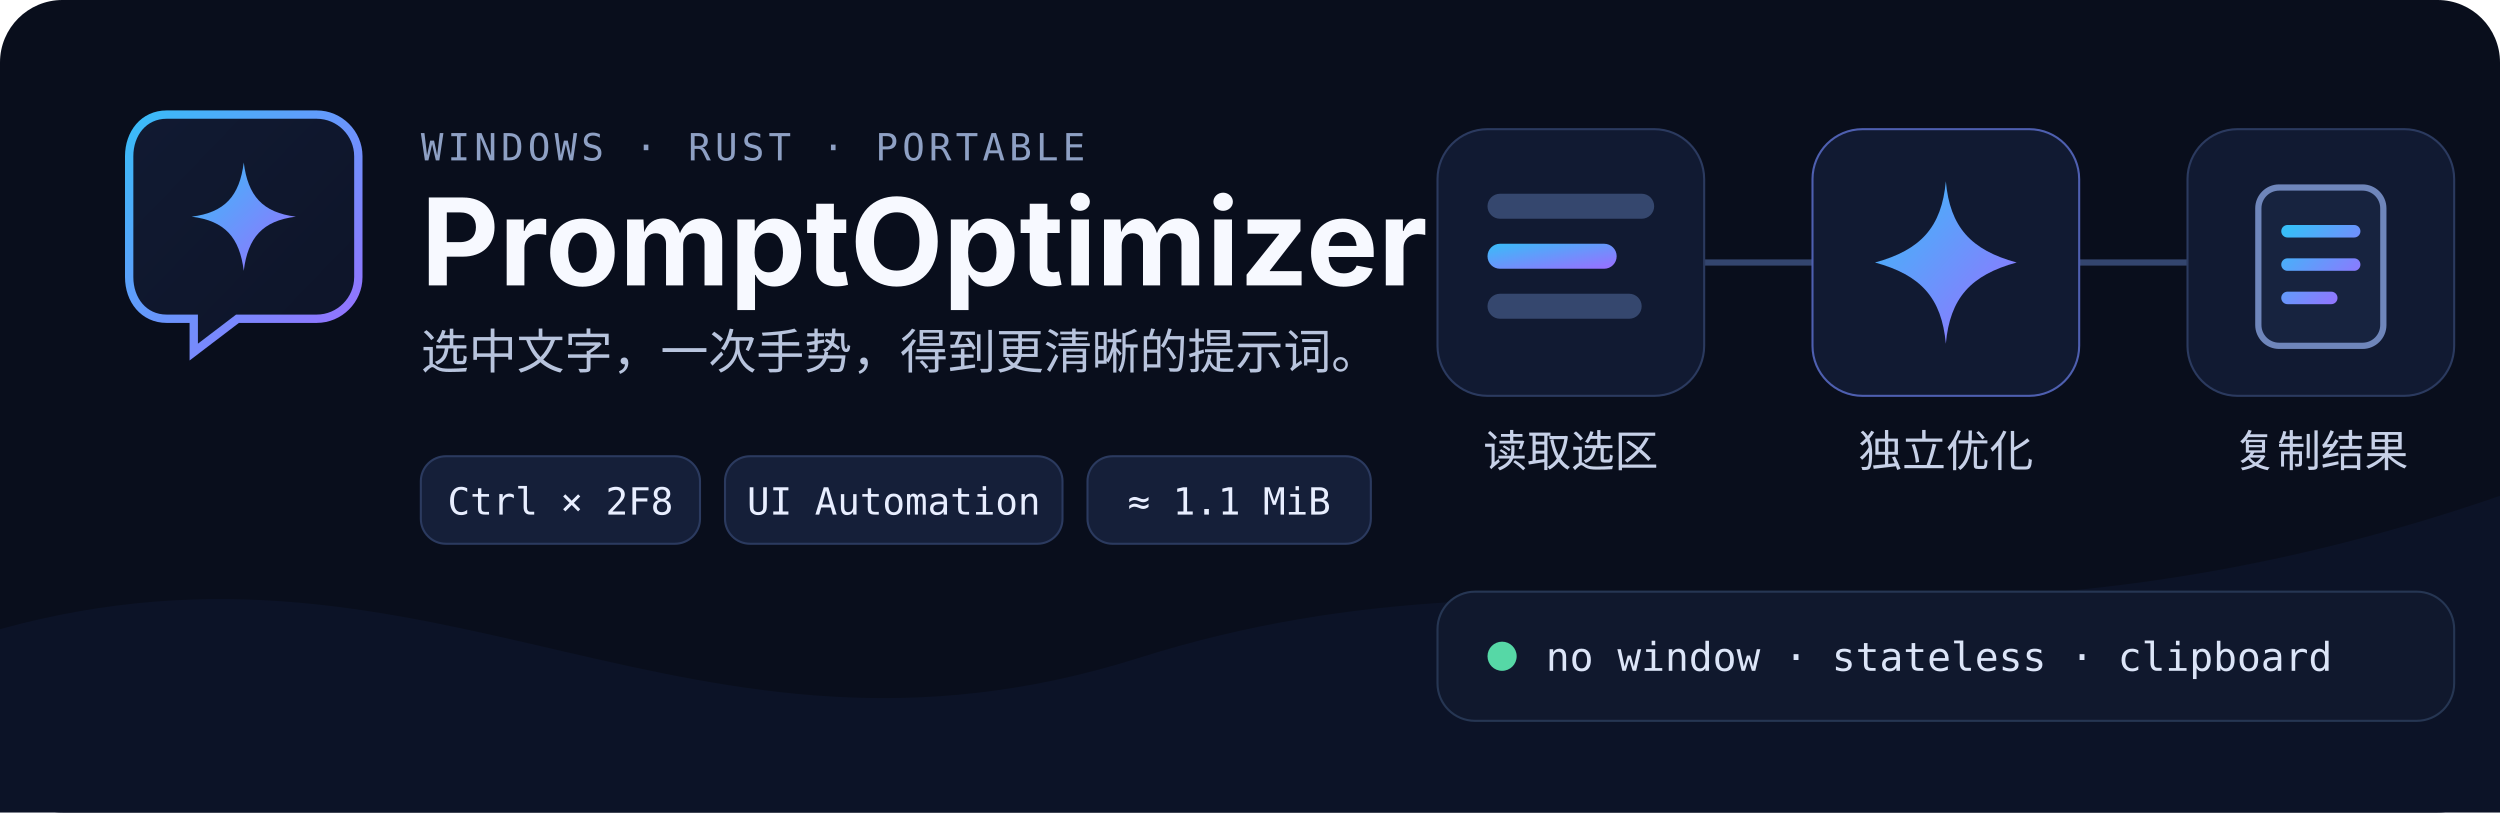
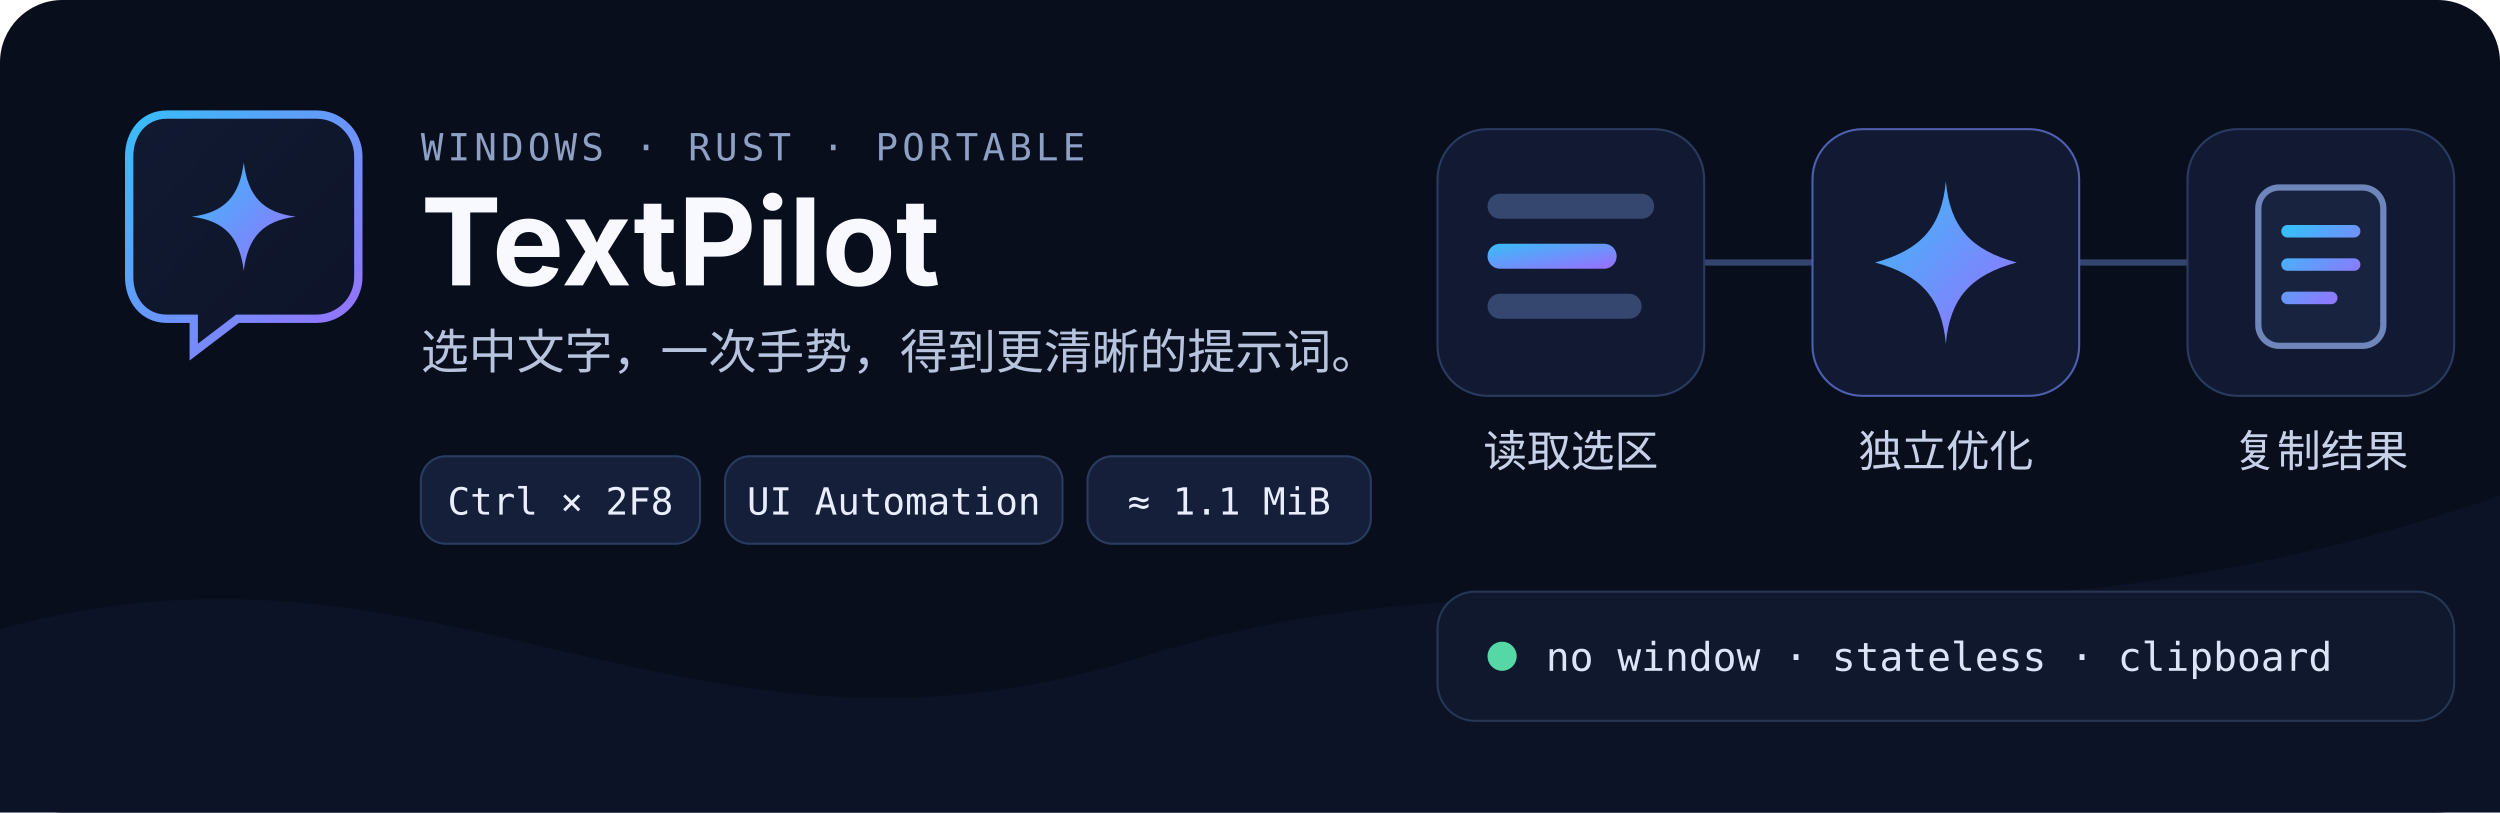
<svg xmlns="http://www.w3.org/2000/svg" width="1200" height="390" viewBox="0 0 1200 390" role="img" aria-labelledby="title desc">
  <defs>
    <linearGradient id="accent" x1="0" y1="0" x2="1" y2="1">
      <stop offset="0" stop-color="#38BDF8" />
      <stop offset="1" stop-color="#9B6DFF" />
    </linearGradient>
    <linearGradient id="panel" x1="0" y1="0" x2="1" y2="1">
      <stop offset="0" stop-color="#111A32" />
      <stop offset="1" stop-color="#0D1428" />
    </linearGradient>
  </defs>
  <rect width="1200" height="390" rx="30" fill="#090E1C" />
  <path d="M0 302 C210 244 330 384 546 316 C760 248 916 336 1200 238 L1200 390 L0 390 Z" fill="#0C1327" />
  <g id="identity" transform="translate(62 55)">
    <g id="mark" transform="translate(0 0)">
      <path d="M18 0 H90 C101 0 110 9 110 20 V78 C110 89 101 98 90 98 H52 L31 114 V98 H18 C7 98 0 89 0 78 V20 C0 9 7 0 18 0 Z" fill="url(#panel)" stroke="url(#accent)" stroke-width="4" />
      <path d="M55 23 C57 39 64 47 80 49 C64 51 57 59 55 75 C53 59 46 51 30 49 C46 47 53 39 55 23 Z" fill="url(#accent)" />
    </g>
    <text x="140" y="22" fill="#8EA0C4" font-family="ui-monospace, SFMono-Regular, Consolas, monospace" font-size="18" letter-spacing="2">WINDOWS · RUST · PORTABLE</text>
-     <text x="140" y="82" fill="#F7F9FF" font-family="-apple-system, BlinkMacSystemFont, Segoe UI, PingFang SC, sans-serif" font-size="58" font-weight="720">PromptOptimizer</text>
+     <text x="140" y="82" fill="#F7F9FF" font-family="-apple-system, BlinkMacSystemFont, Segoe UI, PingFang SC, sans-serif" font-size="58" font-weight="720">TextPilot</text>
    <text x="140" y="122" fill="#B8C4DD" font-family="-apple-system, BlinkMacSystemFont, Segoe UI, PingFang SC, sans-serif" font-size="23">选中文字，一次手势，得到更清晰的提示词。</text>
    <g transform="translate(140 164)">
      <rect width="134" height="42" rx="12" fill="#151F39" stroke="#2B3A5F" />
      <text x="67" y="28" text-anchor="middle" fill="#E8EEFF" font-family="ui-monospace, SFMono-Regular, Consolas, monospace" font-size="18">Ctrl × 2F8</text>
      <rect x="146" width="162" height="42" rx="12" fill="#151F39" stroke="#2B3A5F" />
      <text x="227" y="28" text-anchor="middle" fill="#E8EEFF" font-family="ui-monospace, SFMono-Regular, Consolas, monospace" font-size="18">UI Automation</text>
      <rect x="320" width="136" height="42" rx="12" fill="#151F39" stroke="#2B3A5F" />
      <text x="388" y="28" text-anchor="middle" fill="#E8EEFF" font-family="ui-monospace, SFMono-Regular, Consolas, monospace" font-size="18">≈ 1.1 MiB</text>
    </g>
  </g>
  <g id="workflow" transform="translate(690 62)">
    <path d="M64 64 H194 M244 64 H374" fill="none" stroke="#33456E" stroke-width="3" stroke-linecap="round" />
    <path d="M187 57 L197 64 L187 71 M367 57 L377 64 L367 71" fill="none" stroke="#5C78B5" stroke-width="3" stroke-linecap="round" stroke-linejoin="round" />
    <g transform="translate(0 0)">
      <rect width="128" height="128" rx="24" fill="#111A32" stroke="#2B3A5F" />
      <rect x="24" y="31" width="80" height="12" rx="6" fill="#35476E" />
      <rect x="24" y="55" width="62" height="12" rx="6" fill="url(#accent)" />
      <rect x="24" y="79" width="74" height="12" rx="6" fill="#35476E" />
      <text x="64" y="162" text-anchor="middle" fill="#C7D1E8" font-family="-apple-system, BlinkMacSystemFont, Segoe UI, PingFang SC, sans-serif" font-size="21">读取选区</text>
    </g>
    <g transform="translate(180 0)">
      <rect width="128" height="128" rx="24" fill="#111A32" stroke="#4E5FB0" />
      <path d="M64 25 C66 47 76 58 98 64 C76 70 66 81 64 103 C62 81 52 70 30 64 C52 58 62 47 64 25 Z" fill="url(#accent)" />
      <text x="64" y="162" text-anchor="middle" fill="#C7D1E8" font-family="-apple-system, BlinkMacSystemFont, Segoe UI, PingFang SC, sans-serif" font-size="21">独立优化</text>
    </g>
    <g transform="translate(360 0)">
      <rect width="128" height="128" rx="24" fill="#111A32" stroke="#2B3A5F" />
      <rect x="34" y="28" width="60" height="76" rx="10" fill="#17233F" stroke="#6F86BB" stroke-width="3" />
      <path d="M48 49 H80 M48 65 H80 M48 81 H69" stroke="url(#accent)" stroke-width="6" stroke-linecap="round" />
      <text x="64" y="162" text-anchor="middle" fill="#C7D1E8" font-family="-apple-system, BlinkMacSystemFont, Segoe UI, PingFang SC, sans-serif" font-size="21">复制结果</text>
    </g>
    <g transform="translate(0 222)">
      <rect width="488" height="62" rx="18" fill="#10182D" stroke="#263653" />
      <circle cx="31" cy="31" r="7" fill="#56D8A6" />
      <text x="52" y="38" fill="#DCE5F8" font-family="ui-monospace, SFMono-Regular, Consolas, monospace" font-size="19">no window · stateless · clipboard</text>
    </g>
  </g>
</svg>
